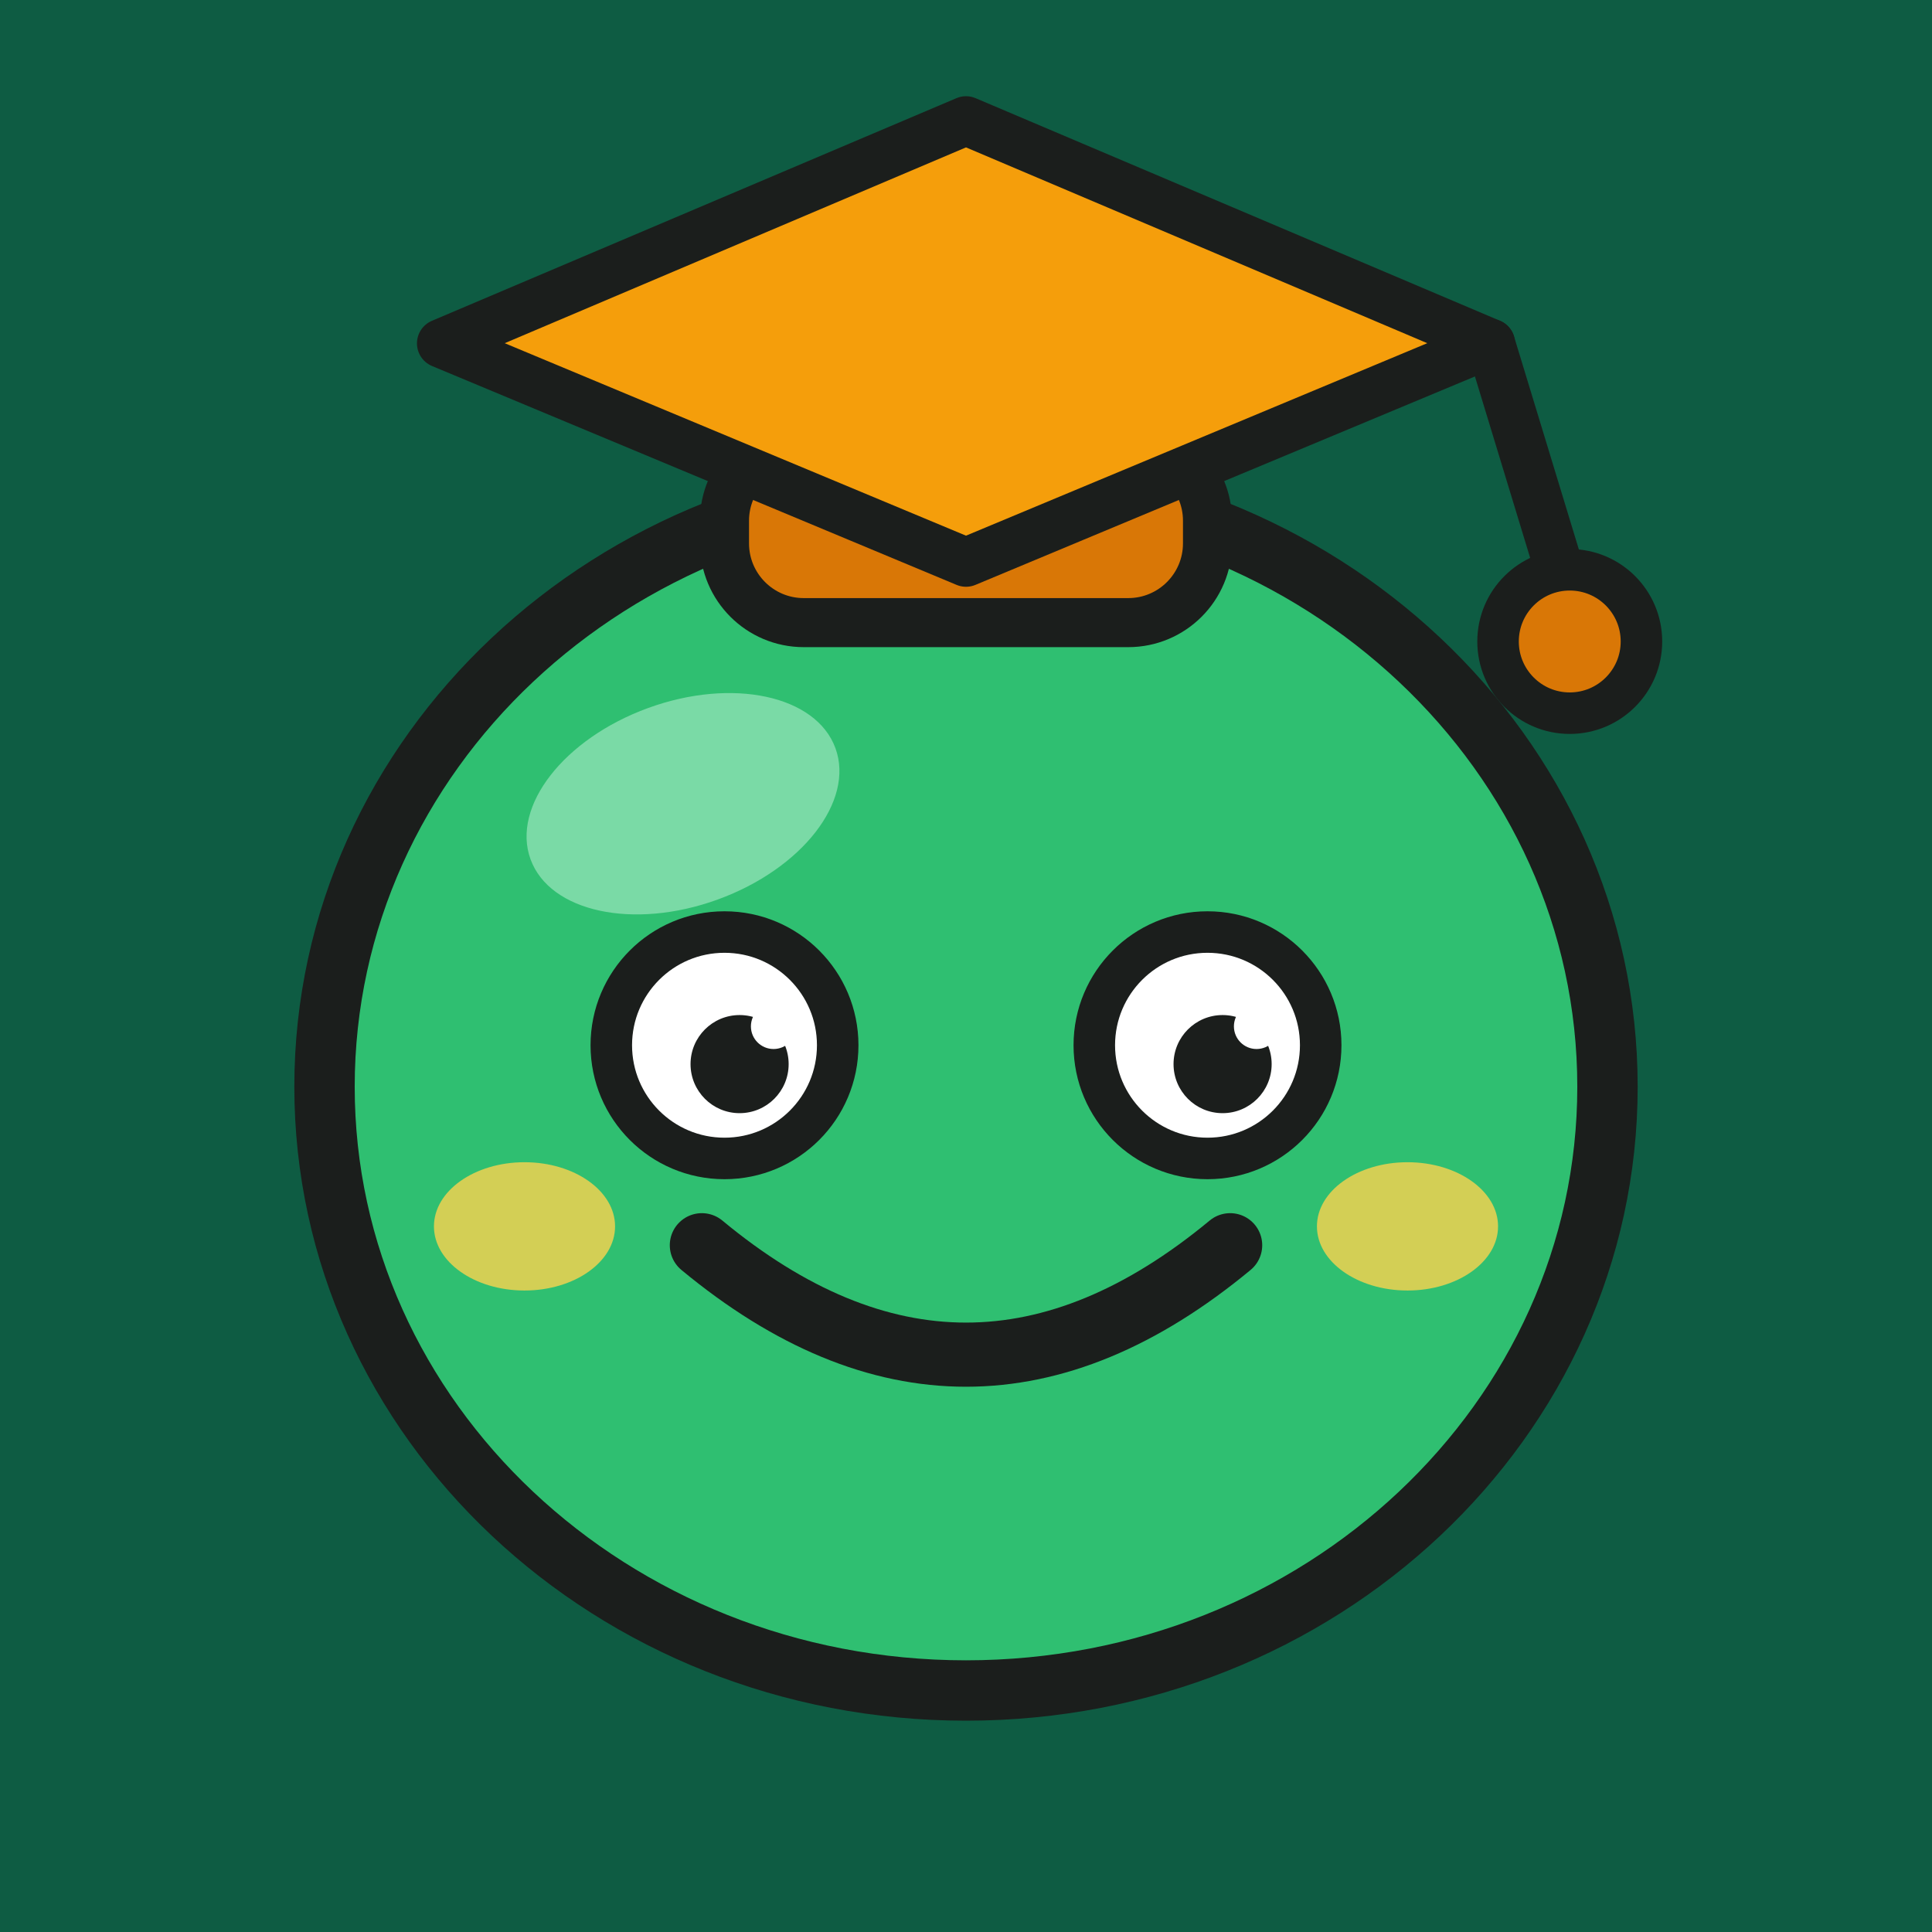
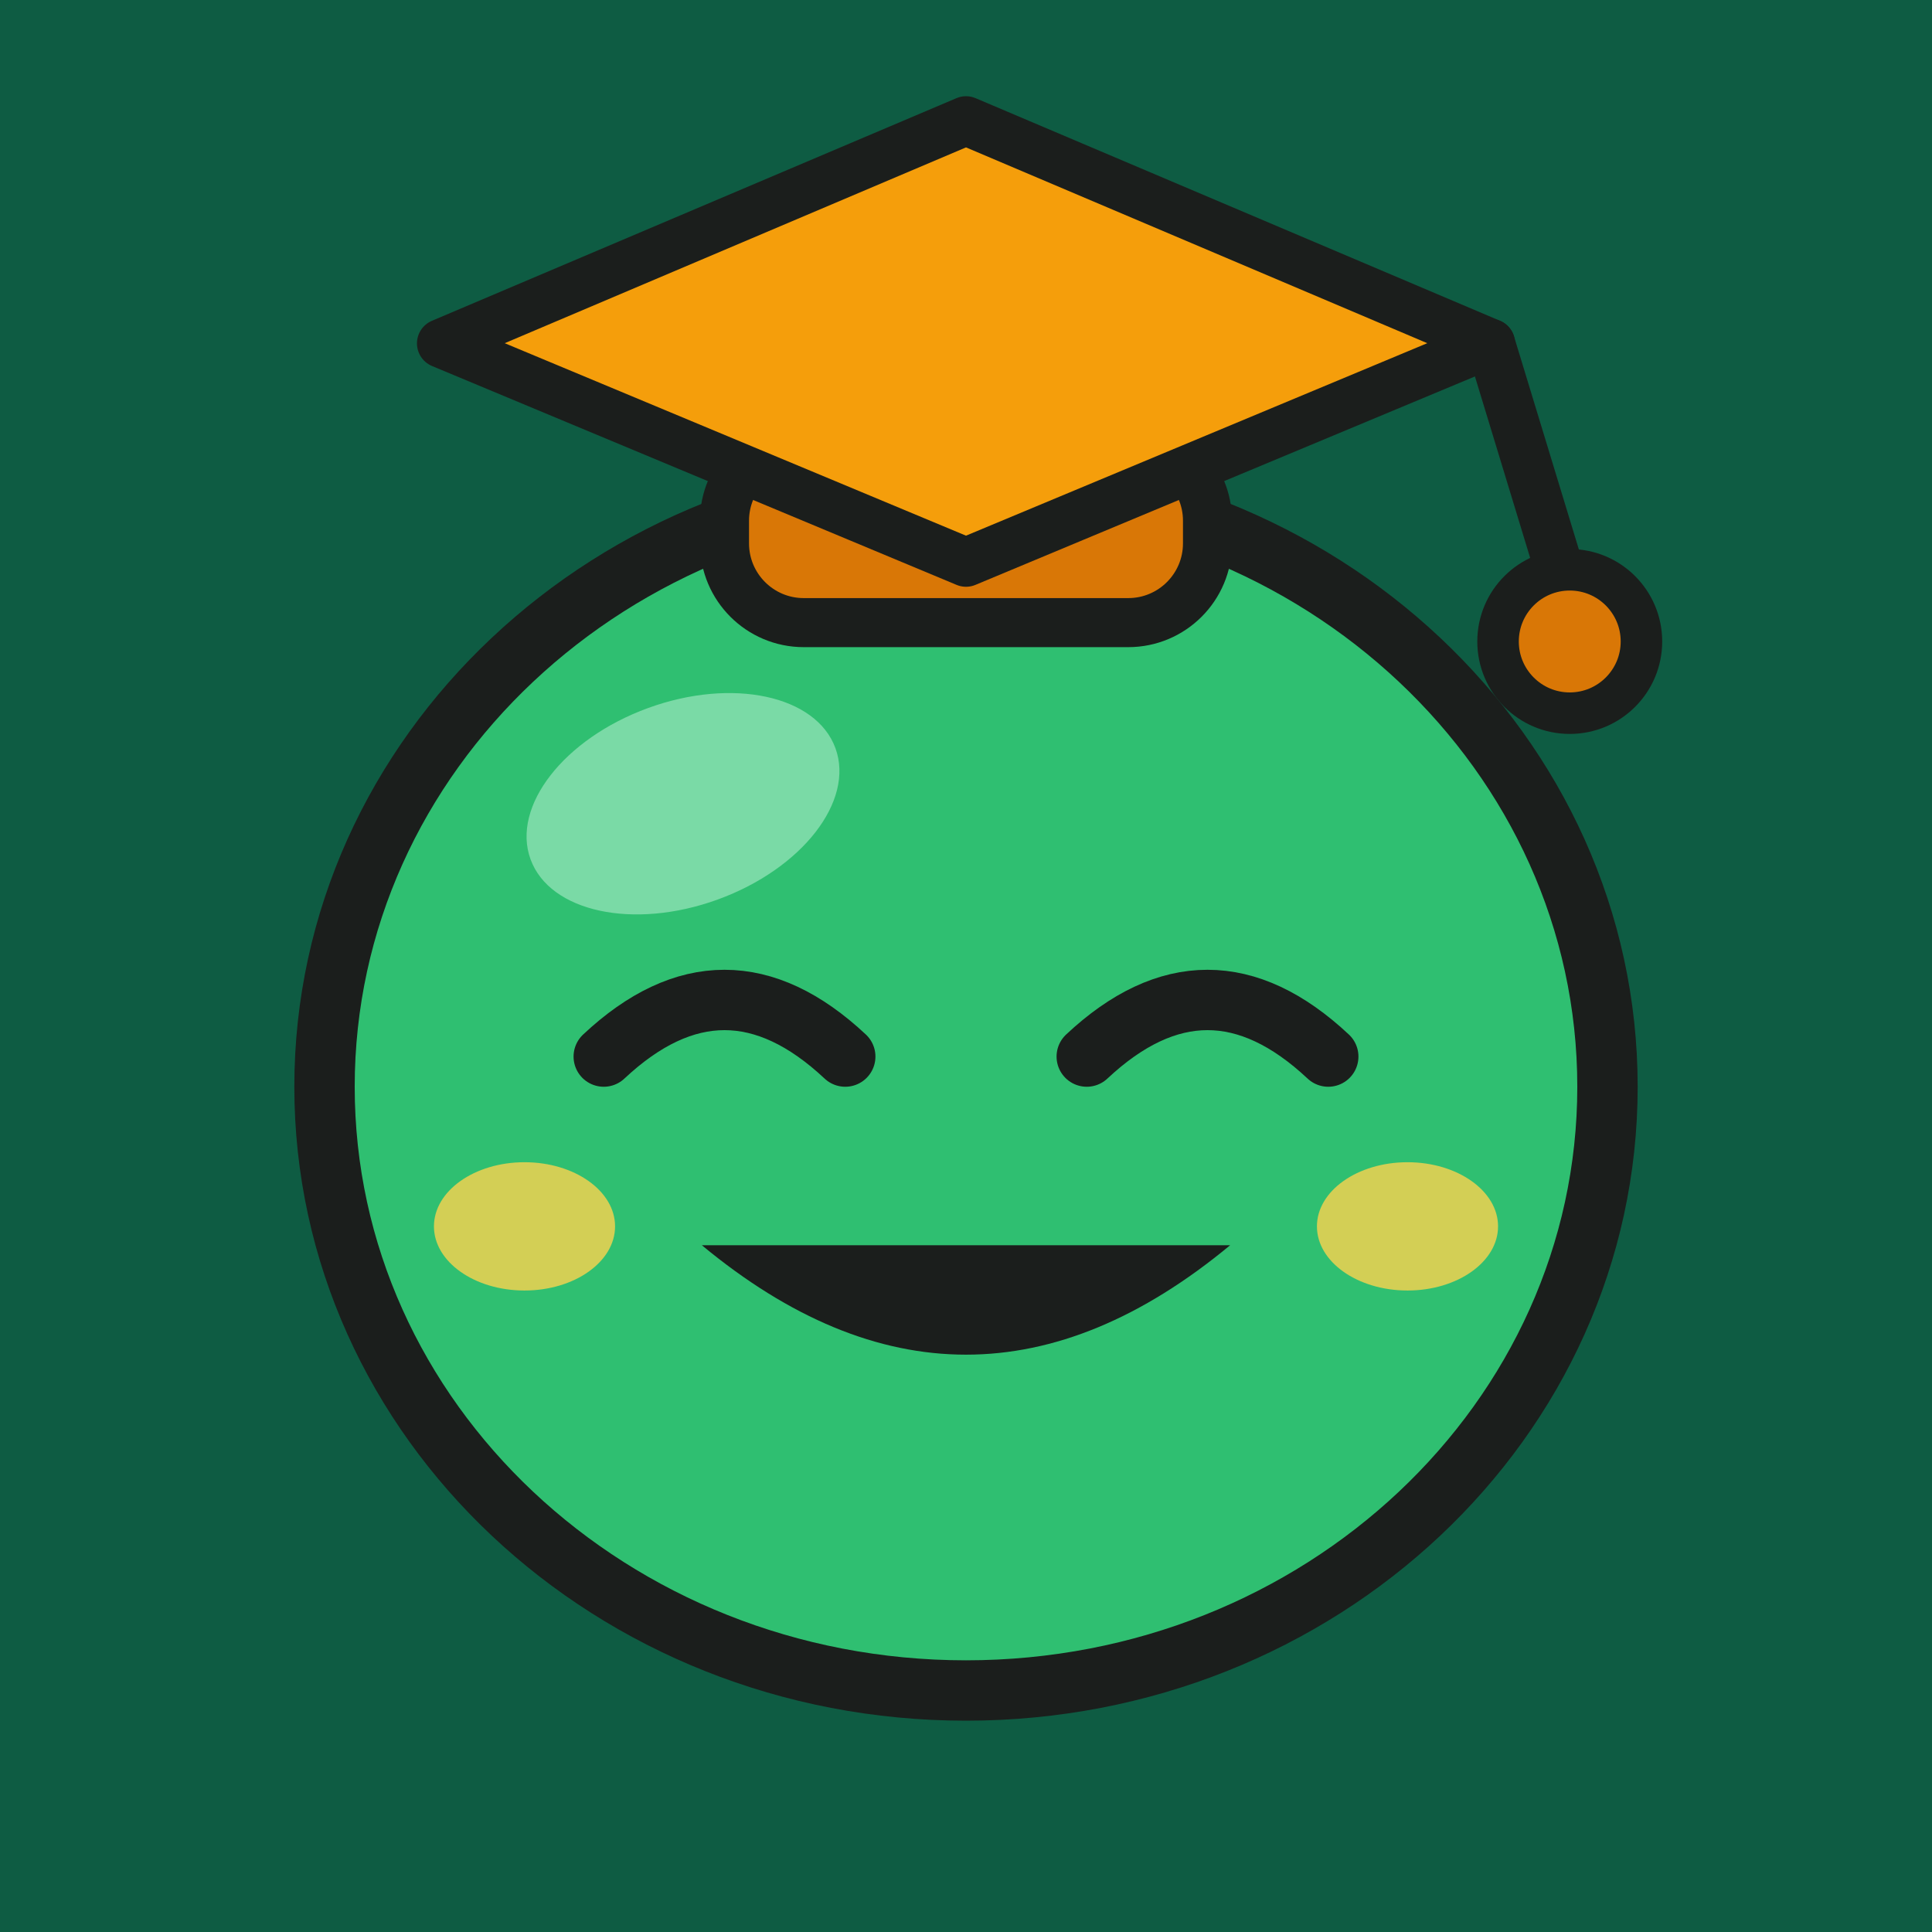
<svg xmlns="http://www.w3.org/2000/svg" viewBox="0 0 512 512">
  <rect width="512" height="512" fill="#0E5C43" />
  <ellipse cx="256" cy="288" rx="170" ry="160" fill="#2FBF71" stroke="#1B1E1C" stroke-width="16" />
  <ellipse cx="181" cy="213" rx="43" ry="27" fill="#B8F1D1" opacity="0.55" transform="rotate(-20 181 213)" />
  <rect x="192" y="117" width="128" height="48" rx="21" fill="#D97706" stroke="#1B1E1C" stroke-width="13" />
  <polygon points="256,32 395,91 256,149 117,91" fill="#F59E0B" stroke="#1B1E1C" stroke-width="13" stroke-linejoin="round" />
  <path d="M395 91 L416 160" stroke="#1B1E1C" stroke-width="13" stroke-linecap="round" />
  <circle cx="416" cy="170" r="19" fill="#D97706" stroke="#1B1E1C" stroke-width="11" />
  <ellipse cx="139" cy="325" rx="24" ry="17" fill="#FCD34D" opacity="0.8" />
  <ellipse cx="373" cy="325" rx="24" ry="17" fill="#FCD34D" opacity="0.8" />
-   <circle cx="192" cy="277" r="30" fill="#FFFFFF" stroke="#1B1E1C" stroke-width="11" />
-   <circle cx="320" cy="277" r="30" fill="#FFFFFF" stroke="#1B1E1C" stroke-width="11" />
-   <circle cx="196" cy="282" r="13" fill="#1B1E1C" />
-   <circle cx="324" cy="282" r="13" fill="#1B1E1C" />
-   <circle cx="205" cy="272" r="6" fill="#FFFFFF" />
-   <circle cx="333" cy="272" r="6" fill="#FFFFFF" />
-   <path d="M186 330 Q256 388 326 330" fill="none" stroke="#1B1E1C" stroke-width="17" stroke-linecap="round" />
+   <g fill="none" stroke="#1B1E1C" stroke-width="16" stroke-linecap="round">
+     <path d="M160 280 Q192 250 224 280" />
+     <path d="M288 280 Q320 250 352 280" />
+   </g>
+   <path d="M186 330 Q256 388 326 330 Z" fill="#1B1E1C" />
</svg>
